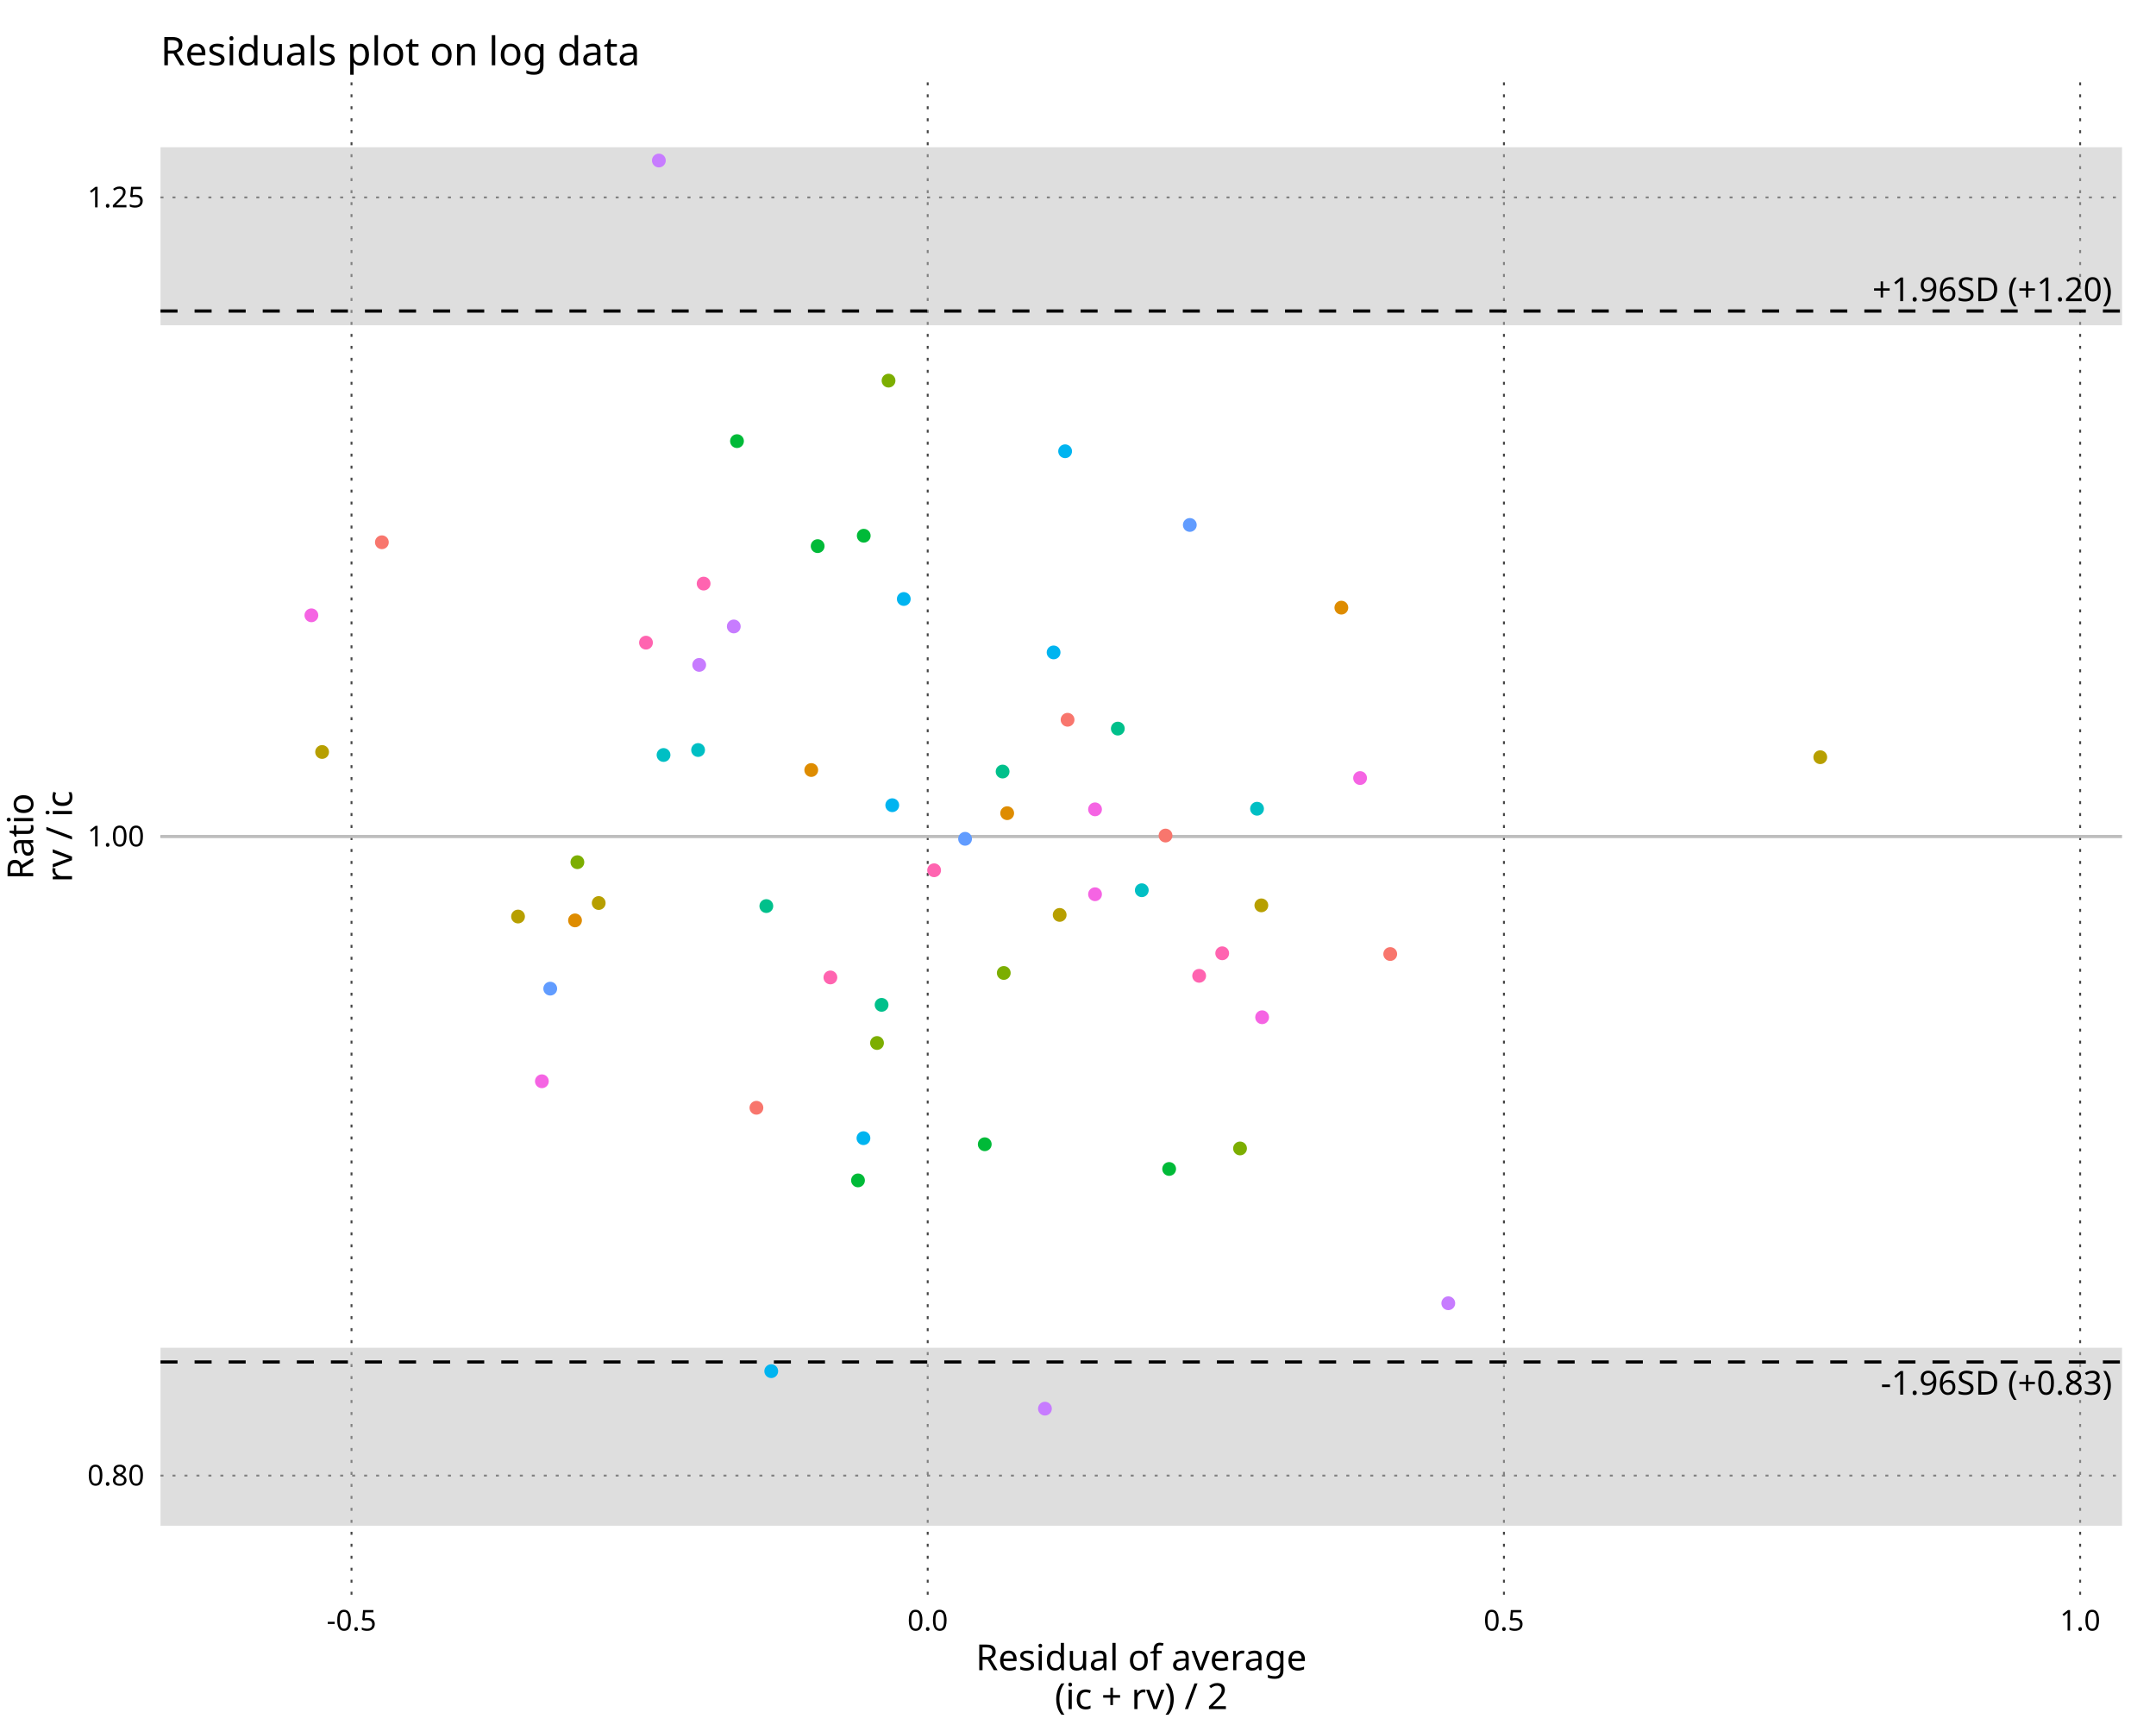
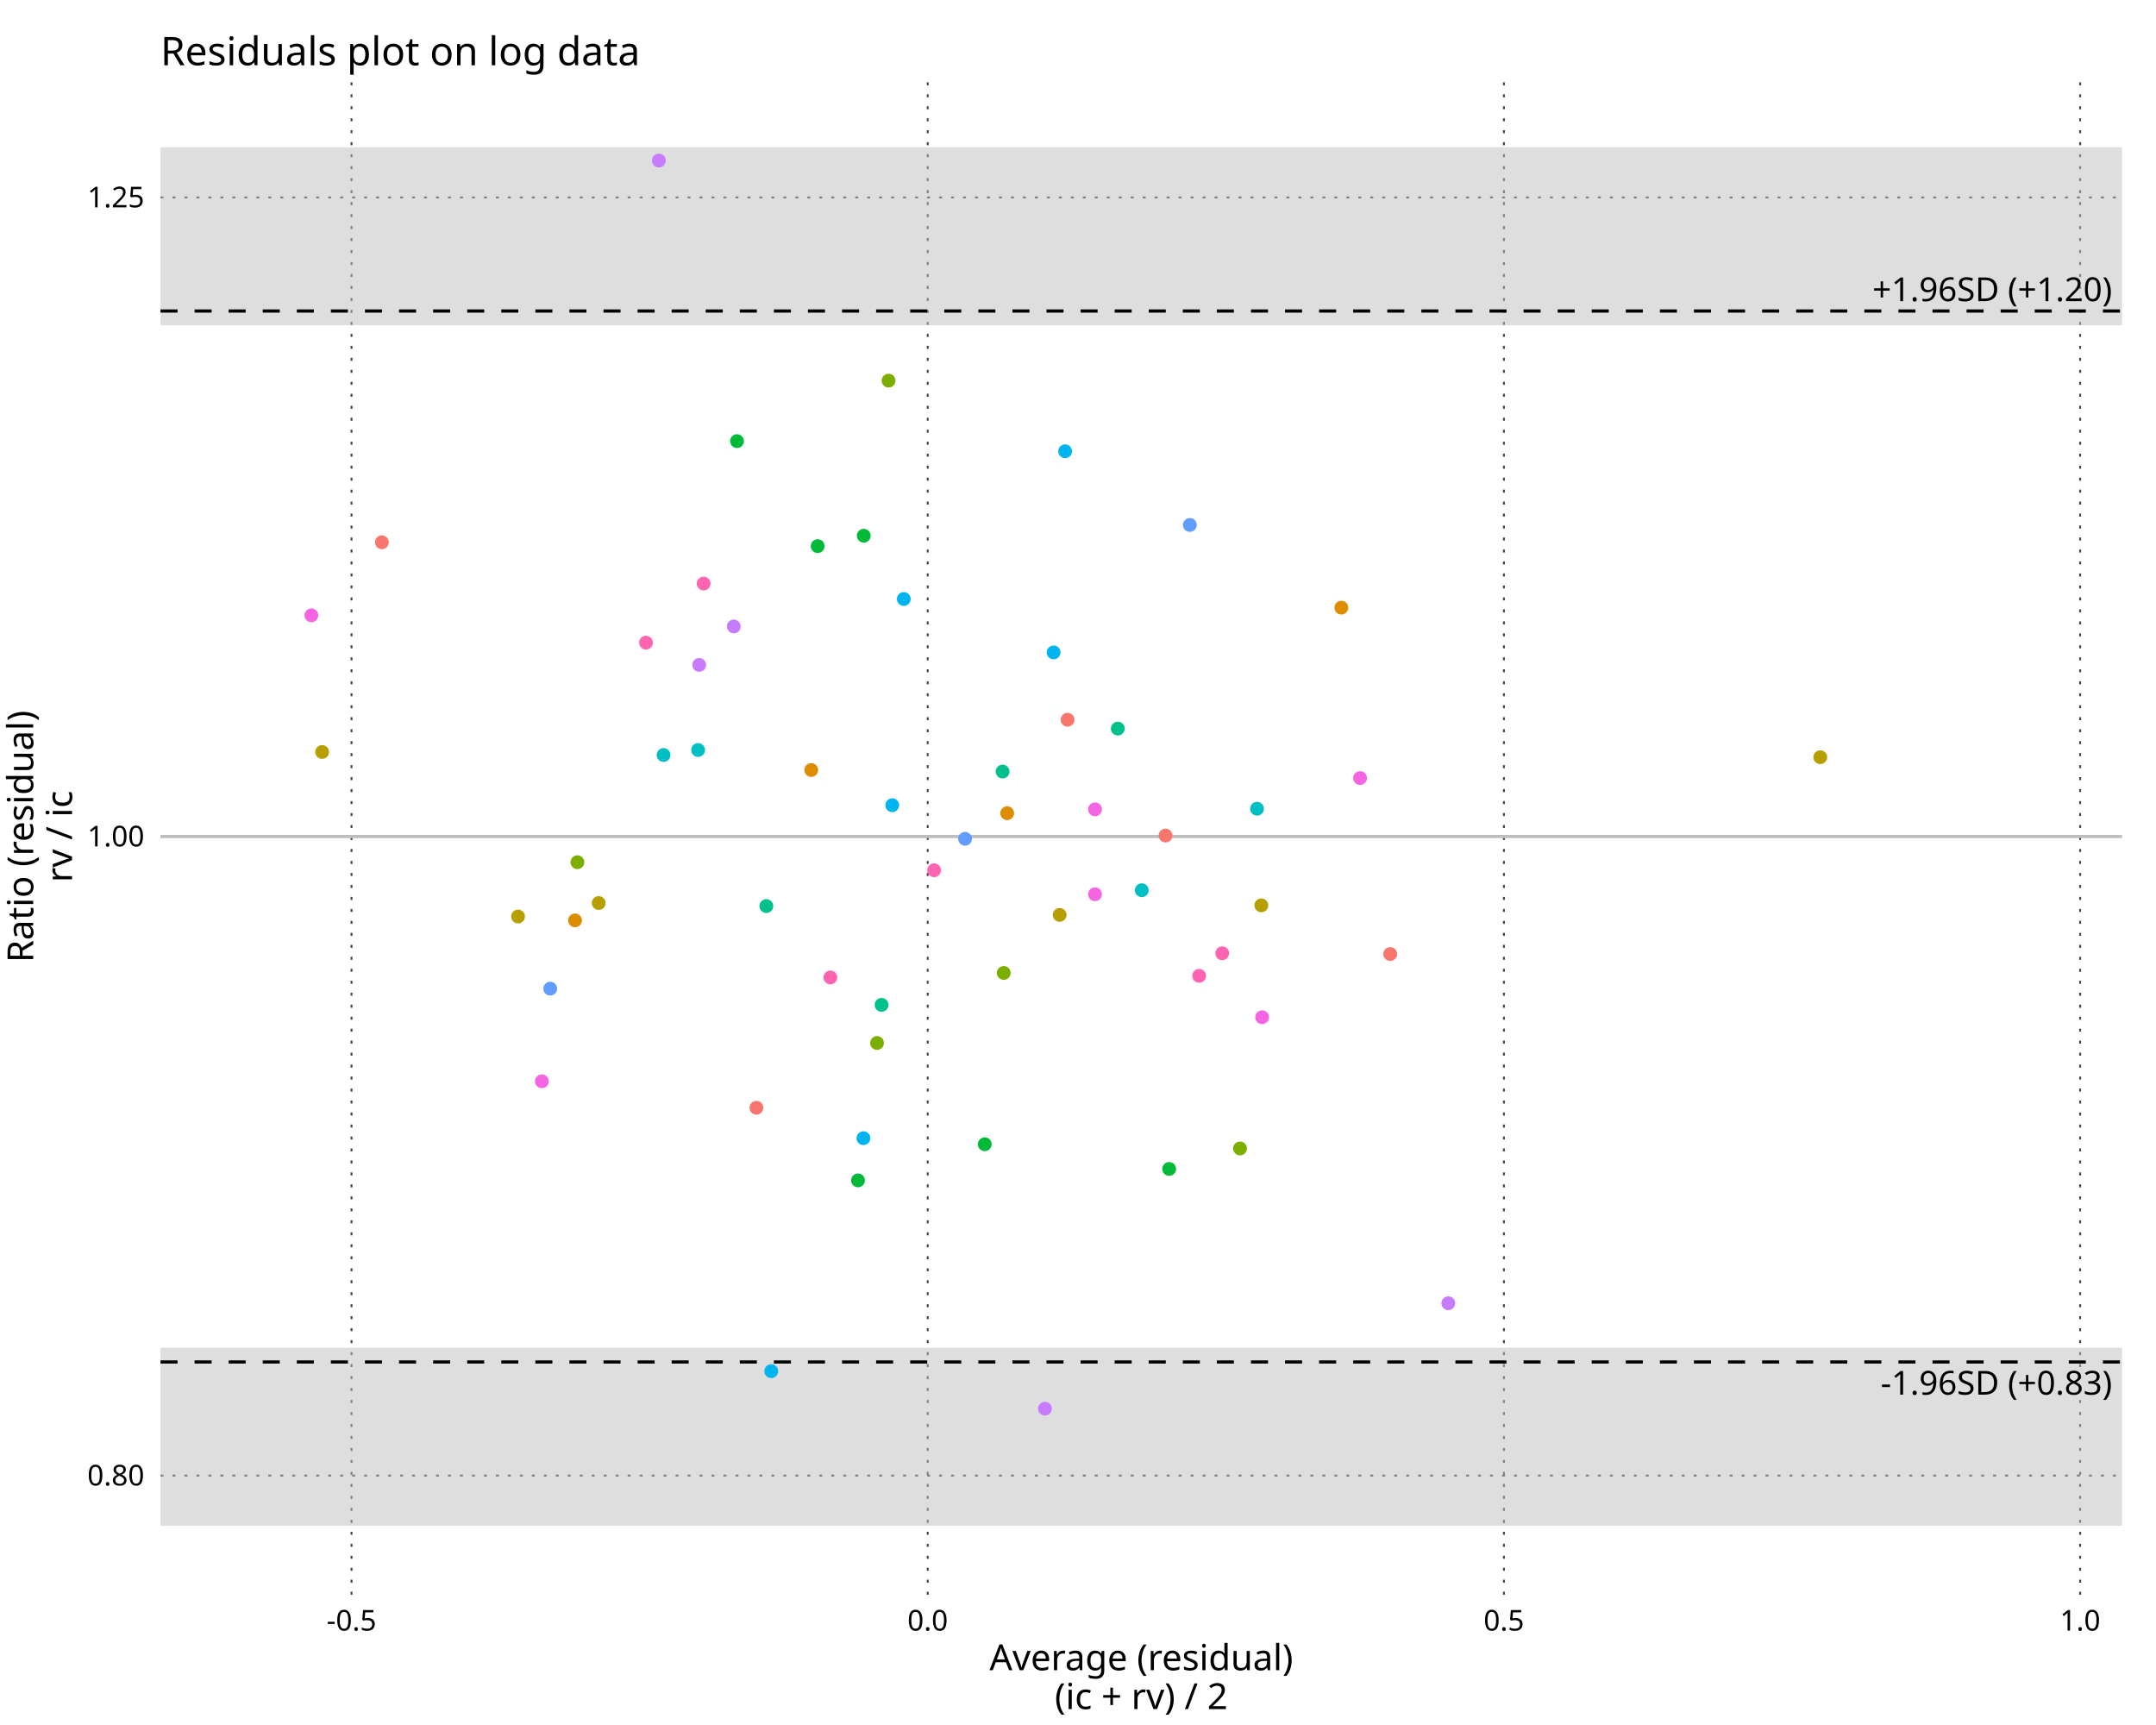
<svg xmlns="http://www.w3.org/2000/svg" class="svglite" data-engine-version="2.0" width="720.00pt" height="576.00pt" viewBox="0 0 720.00 576.00">
  <defs>
    <style type="text/css">
    .svglite line, .svglite polyline, .svglite polygon, .svglite path, .svglite rect, .svglite circle {
      fill: none;
      stroke: #000000;
      stroke-linecap: round;
      stroke-linejoin: round;
      stroke-miterlimit: 10.00;
    }
  </style>
  </defs>
  <rect width="100%" height="100%" style="stroke: none; fill: #FFFFFF;" />
  <defs>
    <clipPath id="cpMC4wMHw3MjAuMDB8MC4wMHw1NzYuMDA=">
      <rect x="0.00" y="0.00" width="720.00" height="576.00" />
    </clipPath>
  </defs>
  <g clip-path="url(#cpMC4wMHw3MjAuMDB8MC4wMHw1NzYuMDA=)">
    <polyline points="53.60,492.72 708.66,492.72 " style="stroke-width: 0.64; stroke: #454545; stroke-dasharray: 1.00,3.00; stroke-linecap: butt;" />
    <polyline points="53.60,279.32 708.66,279.32 " style="stroke-width: 0.64; stroke: #454545; stroke-dasharray: 1.00,3.00; stroke-linecap: butt;" />
    <polyline points="53.60,65.92 708.66,65.92 " style="stroke-width: 0.64; stroke: #454545; stroke-dasharray: 1.00,3.00; stroke-linecap: butt;" />
    <polyline points="117.39,532.49 117.39,26.15 " style="stroke-width: 0.64; stroke: #454545; stroke-dasharray: 1.00,3.00; stroke-linecap: butt;" />
    <polyline points="309.81,532.49 309.81,26.15 " style="stroke-width: 0.64; stroke: #454545; stroke-dasharray: 1.00,3.00; stroke-linecap: butt;" />
    <polyline points="502.24,532.49 502.24,26.15 " style="stroke-width: 0.64; stroke: #454545; stroke-dasharray: 1.00,3.00; stroke-linecap: butt;" />
    <polyline points="694.67,532.49 694.67,26.15 " style="stroke-width: 0.64; stroke: #454545; stroke-dasharray: 1.00,3.00; stroke-linecap: butt;" />
    <polyline points="53.60,279.32 60.49,279.32 67.39,279.32 74.28,279.32 81.18,279.32 88.08,279.32 94.97,279.32 101.87,279.32 108.76,279.32 115.66,279.32 122.55,279.32 129.45,279.32 136.34,279.32 143.24,279.32 150.13,279.32 157.03,279.32 163.92,279.32 170.82,279.32 177.72,279.32 184.61,279.32 191.51,279.32 198.40,279.32 205.30,279.32 212.19,279.32 219.09,279.32 225.98,279.32 232.88,279.32 239.77,279.32 246.67,279.32 253.56,279.32 260.46,279.32 267.36,279.32 274.25,279.32 281.15,279.32 288.04,279.32 294.94,279.32 301.83,279.32 308.73,279.32 315.62,279.32 322.52,279.32 329.41,279.32 336.31,279.32 343.21,279.32 350.10,279.32 357.00,279.32 363.89,279.32 370.79,279.32 377.68,279.32 384.58,279.32 391.47,279.32 398.37,279.32 405.26,279.32 412.16,279.32 419.05,279.32 425.95,279.32 432.85,279.32 439.74,279.32 446.64,279.32 453.53,279.32 460.43,279.32 467.32,279.32 474.22,279.32 481.11,279.32 488.01,279.32 494.90,279.32 501.80,279.32 508.69,279.32 515.59,279.32 522.49,279.32 529.38,279.32 536.28,279.32 543.17,279.32 550.07,279.32 556.96,279.32 563.86,279.32 570.75,279.32 577.65,279.32 584.54,279.32 591.44,279.32 598.33,279.32 605.23,279.32 612.13,279.32 619.02,279.32 625.92,279.32 632.81,279.32 639.71,279.32 646.60,279.32 653.50,279.32 660.39,279.32 667.29,279.32 674.18,279.32 681.08,279.32 687.98,279.32 694.87,279.32 701.77,279.32 708.66,279.32 " style="stroke-width: 1.07; stroke: #BEBEBE; stroke-linecap: butt;" />
    <polygon points="53.60,509.47 60.49,509.47 67.39,509.47 74.28,509.47 81.18,509.47 88.08,509.47 94.97,509.47 101.87,509.47 108.76,509.47 115.66,509.47 122.55,509.47 129.45,509.47 136.34,509.47 143.24,509.47 150.13,509.47 157.03,509.47 163.92,509.47 170.82,509.47 177.72,509.47 184.61,509.47 191.51,509.47 198.40,509.47 205.30,509.47 212.19,509.47 219.09,509.47 225.98,509.47 232.88,509.47 239.77,509.47 246.67,509.47 253.56,509.47 260.46,509.47 267.36,509.47 274.25,509.47 281.15,509.47 288.04,509.47 294.94,509.47 301.83,509.47 308.73,509.47 315.62,509.47 322.52,509.47 329.41,509.47 336.31,509.47 343.21,509.47 350.10,509.47 357.00,509.47 363.89,509.47 370.79,509.47 377.68,509.47 384.58,509.47 391.47,509.47 398.37,509.47 405.26,509.47 412.16,509.47 419.05,509.47 425.95,509.47 432.85,509.47 439.74,509.47 446.64,509.47 453.53,509.47 460.43,509.47 467.32,509.47 474.22,509.47 481.11,509.47 488.01,509.47 494.90,509.47 501.80,509.47 508.69,509.47 515.59,509.47 522.49,509.47 529.38,509.47 536.28,509.47 543.17,509.47 550.07,509.47 556.96,509.47 563.86,509.47 570.75,509.47 577.65,509.47 584.54,509.47 591.44,509.47 598.33,509.47 605.23,509.47 612.13,509.47 619.02,509.47 625.92,509.47 632.81,509.47 639.71,509.47 646.60,509.47 653.50,509.47 660.39,509.47 667.29,509.47 674.18,509.47 681.08,509.47 687.98,509.47 694.87,509.47 701.77,509.47 708.66,509.47 708.66,489.25 708.66,469.44 708.66,450.03 701.77,450.03 694.87,450.03 687.98,450.03 681.08,450.03 674.18,450.03 667.29,450.03 660.39,450.03 653.50,450.03 646.60,450.03 639.71,450.03 632.81,450.03 625.92,450.03 619.02,450.03 612.13,450.03 605.23,450.03 598.33,450.03 591.44,450.03 584.54,450.03 577.65,450.03 570.75,450.03 563.86,450.03 556.96,450.03 550.07,450.03 543.17,450.03 536.28,450.03 529.38,450.03 522.49,450.03 515.59,450.03 508.69,450.03 501.80,450.03 494.90,450.03 488.01,450.03 481.11,450.03 474.22,450.03 467.32,450.03 460.43,450.03 453.53,450.03 446.64,450.03 439.74,450.03 432.85,450.03 425.95,450.03 419.05,450.03 412.16,450.03 405.26,450.03 398.37,450.03 391.47,450.03 384.58,450.03 377.68,450.03 370.79,450.03 363.89,450.03 357.00,450.03 350.10,450.03 343.21,450.03 336.31,450.03 329.41,450.03 322.52,450.03 315.62,450.03 308.73,450.03 301.83,450.03 294.94,450.03 288.04,450.03 281.15,450.03 274.25,450.03 267.36,450.03 260.46,450.03 253.56,450.03 246.67,450.03 239.77,450.03 232.88,450.03 225.98,450.03 219.09,450.03 212.19,450.03 205.30,450.03 198.40,450.03 191.51,450.03 184.61,450.03 177.72,450.03 170.82,450.03 163.92,450.03 157.03,450.03 150.13,450.03 143.24,450.03 136.34,450.03 129.45,450.03 122.55,450.03 115.66,450.03 108.76,450.03 101.87,450.03 94.97,450.03 88.08,450.03 81.18,450.03 74.28,450.03 67.39,450.03 60.49,450.03 53.60,450.03 53.60,469.44 53.60,489.25 " style="stroke-width: 1.07; stroke: none; stroke-linecap: butt; stroke-linejoin: miter; fill: #BEBEBE; fill-opacity: 0.50;" />
    <polygon points="53.60,49.17 60.49,49.17 67.39,49.17 74.28,49.17 81.18,49.17 88.08,49.17 94.97,49.17 101.87,49.17 108.76,49.17 115.66,49.17 122.55,49.17 129.45,49.17 136.34,49.17 143.24,49.17 150.13,49.17 157.03,49.17 163.92,49.17 170.82,49.17 177.72,49.17 184.61,49.17 191.51,49.17 198.40,49.17 205.30,49.17 212.19,49.17 219.09,49.17 225.98,49.17 232.88,49.17 239.77,49.17 246.67,49.17 253.56,49.17 260.46,49.17 267.36,49.17 274.25,49.17 281.15,49.17 288.04,49.17 294.94,49.17 301.83,49.17 308.73,49.17 315.62,49.17 322.52,49.17 329.41,49.17 336.31,49.17 343.21,49.17 350.10,49.17 357.00,49.17 363.89,49.17 370.79,49.17 377.68,49.17 384.58,49.17 391.47,49.17 398.37,49.17 405.26,49.17 412.16,49.17 419.05,49.17 425.95,49.17 432.85,49.17 439.74,49.17 446.64,49.17 453.53,49.17 460.43,49.17 467.32,49.17 474.22,49.17 481.11,49.17 488.01,49.17 494.90,49.17 501.80,49.17 508.69,49.17 515.59,49.17 522.49,49.17 529.38,49.17 536.28,49.17 543.17,49.17 550.07,49.17 556.96,49.17 563.86,49.17 570.75,49.17 577.65,49.17 584.54,49.17 591.44,49.17 598.33,49.17 605.23,49.17 612.13,49.17 619.02,49.17 625.92,49.17 632.81,49.17 639.71,49.17 646.60,49.17 653.50,49.17 660.39,49.17 667.29,49.17 674.18,49.17 681.08,49.17 687.98,49.17 694.87,49.17 701.77,49.17 708.66,49.17 708.66,68.57 708.66,88.38 708.66,108.61 701.77,108.61 694.87,108.61 687.98,108.61 681.08,108.61 674.18,108.61 667.29,108.61 660.39,108.61 653.50,108.61 646.60,108.61 639.71,108.61 632.81,108.61 625.92,108.61 619.02,108.61 612.13,108.61 605.23,108.61 598.33,108.61 591.44,108.61 584.54,108.61 577.65,108.61 570.75,108.61 563.86,108.61 556.96,108.61 550.07,108.61 543.17,108.61 536.28,108.61 529.38,108.61 522.49,108.61 515.59,108.61 508.69,108.61 501.80,108.61 494.90,108.61 488.01,108.61 481.11,108.61 474.22,108.61 467.32,108.61 460.43,108.61 453.53,108.61 446.64,108.61 439.74,108.61 432.85,108.61 425.95,108.61 419.05,108.61 412.16,108.61 405.26,108.61 398.37,108.61 391.47,108.61 384.58,108.61 377.68,108.61 370.79,108.61 363.89,108.61 357.00,108.61 350.10,108.61 343.21,108.61 336.31,108.61 329.41,108.61 322.52,108.61 315.62,108.61 308.73,108.61 301.83,108.61 294.94,108.61 288.04,108.61 281.15,108.61 274.25,108.61 267.36,108.61 260.46,108.61 253.56,108.61 246.67,108.61 239.77,108.61 232.88,108.61 225.98,108.61 219.09,108.61 212.19,108.61 205.30,108.61 198.40,108.61 191.51,108.61 184.61,108.61 177.72,108.61 170.82,108.61 163.92,108.61 157.03,108.61 150.13,108.61 143.24,108.61 136.34,108.61 129.45,108.61 122.55,108.61 115.66,108.61 108.76,108.61 101.87,108.61 94.97,108.61 88.08,108.61 81.18,108.61 74.28,108.61 67.39,108.61 60.49,108.61 53.60,108.61 53.60,88.38 53.60,68.57 " style="stroke-width: 1.07; stroke: none; stroke-linecap: butt; stroke-linejoin: miter; fill: #BEBEBE; fill-opacity: 0.50;" />
    <polyline points="53.60,454.78 60.49,454.78 67.39,454.78 74.28,454.78 81.18,454.78 88.08,454.78 94.97,454.78 101.87,454.78 108.76,454.78 115.66,454.78 122.55,454.78 129.45,454.78 136.34,454.78 143.24,454.78 150.13,454.78 157.03,454.78 163.92,454.78 170.82,454.78 177.72,454.78 184.61,454.78 191.51,454.78 198.40,454.78 205.30,454.78 212.19,454.78 219.09,454.78 225.98,454.78 232.88,454.78 239.77,454.78 246.67,454.78 253.56,454.78 260.46,454.78 267.36,454.78 274.25,454.78 281.15,454.78 288.04,454.78 294.94,454.78 301.83,454.78 308.73,454.78 315.62,454.78 322.52,454.78 329.41,454.78 336.31,454.78 343.21,454.78 350.10,454.78 357.00,454.78 363.89,454.78 370.79,454.78 377.68,454.78 384.58,454.78 391.47,454.78 398.37,454.78 405.26,454.78 412.16,454.78 419.05,454.78 425.95,454.78 432.85,454.78 439.74,454.78 446.64,454.78 453.53,454.78 460.43,454.78 467.32,454.78 474.22,454.78 481.11,454.78 488.01,454.78 494.90,454.78 501.80,454.78 508.69,454.78 515.59,454.78 522.49,454.78 529.38,454.78 536.28,454.78 543.17,454.78 550.07,454.78 556.96,454.78 563.86,454.78 570.75,454.78 577.65,454.78 584.54,454.78 591.44,454.78 598.33,454.78 605.23,454.78 612.13,454.78 619.02,454.78 625.92,454.78 632.81,454.78 639.71,454.78 646.60,454.78 653.50,454.78 660.39,454.78 667.29,454.78 674.18,454.78 681.08,454.78 687.98,454.78 694.87,454.78 701.77,454.78 708.66,454.78 " style="stroke-width: 1.07; stroke-dasharray: 5.69,5.69; stroke-linecap: butt;" />
    <polyline points="53.60,103.86 60.49,103.86 67.39,103.86 74.28,103.86 81.18,103.86 88.08,103.86 94.97,103.86 101.87,103.86 108.76,103.86 115.66,103.86 122.55,103.86 129.45,103.86 136.34,103.86 143.24,103.86 150.13,103.86 157.03,103.86 163.92,103.86 170.82,103.86 177.72,103.86 184.61,103.86 191.51,103.86 198.40,103.86 205.30,103.86 212.19,103.86 219.09,103.86 225.98,103.86 232.88,103.86 239.77,103.86 246.67,103.86 253.56,103.86 260.46,103.86 267.36,103.86 274.25,103.86 281.15,103.86 288.04,103.86 294.94,103.86 301.83,103.86 308.73,103.86 315.62,103.86 322.52,103.86 329.41,103.86 336.31,103.86 343.21,103.86 350.10,103.86 357.00,103.86 363.89,103.86 370.79,103.86 377.68,103.86 384.58,103.86 391.47,103.86 398.37,103.86 405.26,103.86 412.16,103.86 419.05,103.86 425.95,103.86 432.85,103.86 439.74,103.86 446.64,103.86 453.53,103.86 460.43,103.86 467.32,103.86 474.22,103.86 481.11,103.86 488.01,103.86 494.90,103.86 501.80,103.86 508.69,103.86 515.59,103.86 522.49,103.86 529.38,103.86 536.28,103.86 543.17,103.86 550.07,103.86 556.96,103.86 563.86,103.86 570.75,103.86 577.65,103.86 584.54,103.86 591.44,103.86 598.33,103.86 605.23,103.86 612.13,103.86 619.02,103.86 625.92,103.86 632.81,103.86 639.71,103.86 646.60,103.86 653.50,103.86 660.39,103.86 667.29,103.86 674.18,103.86 681.08,103.86 687.98,103.86 694.87,103.86 701.77,103.86 708.66,103.86 " style="stroke-width: 1.07; stroke-dasharray: 5.69,5.69; stroke-linecap: butt;" />
    <circle cx="389.23" cy="279.00" r="1.95" style="stroke-width: 0.71; stroke: #F8766D; fill: #F8766D;" />
    <circle cx="127.53" cy="181.07" r="1.95" style="stroke-width: 0.71; stroke: #F8766D; fill: #F8766D;" />
    <circle cx="464.27" cy="318.56" r="1.95" style="stroke-width: 0.71; stroke: #F8766D; fill: #F8766D;" />
    <circle cx="252.61" cy="369.90" r="1.95" style="stroke-width: 0.71; stroke: #F8766D; fill: #F8766D;" />
    <circle cx="356.52" cy="240.34" r="1.95" style="stroke-width: 0.71; stroke: #F8766D; fill: #F8766D;" />
    <circle cx="192.03" cy="307.33" r="1.95" style="stroke-width: 0.71; stroke: #DE8C00; fill: #DE8C00;" />
    <circle cx="447.95" cy="202.90" r="1.95" style="stroke-width: 0.71; stroke: #DE8C00; fill: #DE8C00;" />
    <circle cx="336.35" cy="271.53" r="1.95" style="stroke-width: 0.71; stroke: #DE8C00; fill: #DE8C00;" />
    <circle cx="270.92" cy="257.12" r="1.95" style="stroke-width: 0.71; stroke: #DE8C00; fill: #DE8C00;" />
    <circle cx="107.57" cy="251.10" r="1.95" style="stroke-width: 0.71; stroke: #B79F00; fill: #B79F00;" />
    <circle cx="353.88" cy="305.50" r="1.95" style="stroke-width: 0.71; stroke: #B79F00; fill: #B79F00;" />
    <circle cx="199.94" cy="301.53" r="1.95" style="stroke-width: 0.71; stroke: #B79F00; fill: #B79F00;" />
    <circle cx="173.00" cy="306.04" r="1.95" style="stroke-width: 0.71; stroke: #B79F00; fill: #B79F00;" />
    <circle cx="607.88" cy="252.84" r="1.95" style="stroke-width: 0.71; stroke: #B79F00; fill: #B79F00;" />
    <circle cx="421.23" cy="302.31" r="1.95" style="stroke-width: 0.71; stroke: #B79F00; fill: #B79F00;" />
    <circle cx="296.73" cy="127.10" r="1.95" style="stroke-width: 0.71; stroke: #7CAE00; fill: #7CAE00;" />
    <circle cx="192.82" cy="287.90" r="1.95" style="stroke-width: 0.71; stroke: #7CAE00; fill: #7CAE00;" />
    <circle cx="292.88" cy="348.27" r="1.95" style="stroke-width: 0.71; stroke: #7CAE00; fill: #7CAE00;" />
    <circle cx="335.21" cy="324.88" r="1.95" style="stroke-width: 0.71; stroke: #7CAE00; fill: #7CAE00;" />
    <circle cx="414.11" cy="383.48" r="1.95" style="stroke-width: 0.71; stroke: #7CAE00; fill: #7CAE00;" />
    <circle cx="390.44" cy="390.33" r="1.95" style="stroke-width: 0.71; stroke: #00BA38; fill: #00BA38;" />
    <circle cx="328.86" cy="382.08" r="1.95" style="stroke-width: 0.71; stroke: #00BA38; fill: #00BA38;" />
    <circle cx="286.53" cy="394.15" r="1.95" style="stroke-width: 0.71; stroke: #00BA38; fill: #00BA38;" />
    <circle cx="288.45" cy="178.89" r="1.95" style="stroke-width: 0.71; stroke: #00BA38; fill: #00BA38;" />
    <circle cx="246.12" cy="147.30" r="1.95" style="stroke-width: 0.71; stroke: #00BA38; fill: #00BA38;" />
    <circle cx="273.06" cy="182.36" r="1.95" style="stroke-width: 0.71; stroke: #00BA38; fill: #00BA38;" />
    <circle cx="294.41" cy="335.53" r="1.95" style="stroke-width: 0.71; stroke: #00C08B; fill: #00C08B;" />
    <circle cx="373.30" cy="243.29" r="1.95" style="stroke-width: 0.71; stroke: #00C08B; fill: #00C08B;" />
    <circle cx="255.92" cy="302.55" r="1.95" style="stroke-width: 0.71; stroke: #00C08B; fill: #00C08B;" />
    <circle cx="334.82" cy="257.63" r="1.95" style="stroke-width: 0.71; stroke: #00C08B; fill: #00C08B;" />
    <circle cx="419.79" cy="270.05" r="1.95" style="stroke-width: 0.71; stroke: #00BFC4; fill: #00BFC4;" />
    <circle cx="233.13" cy="250.44" r="1.95" style="stroke-width: 0.71; stroke: #00BFC4; fill: #00BFC4;" />
    <circle cx="221.59" cy="252.10" r="1.95" style="stroke-width: 0.71; stroke: #00BFC4; fill: #00BFC4;" />
    <circle cx="381.30" cy="297.26" r="1.95" style="stroke-width: 0.71; stroke: #00BFC4; fill: #00BFC4;" />
    <circle cx="257.56" cy="457.85" r="1.95" style="stroke-width: 0.71; stroke: #00B4F0; fill: #00B4F0;" />
    <circle cx="288.35" cy="380.05" r="1.95" style="stroke-width: 0.71; stroke: #00B4F0; fill: #00B4F0;" />
    <circle cx="297.97" cy="268.87" r="1.95" style="stroke-width: 0.71; stroke: #00B4F0; fill: #00B4F0;" />
    <circle cx="301.82" cy="200.01" r="1.95" style="stroke-width: 0.71; stroke: #00B4F0; fill: #00B4F0;" />
    <circle cx="351.85" cy="217.85" r="1.95" style="stroke-width: 0.71; stroke: #00B4F0; fill: #00B4F0;" />
    <circle cx="355.70" cy="150.68" r="1.95" style="stroke-width: 0.71; stroke: #00B4F0; fill: #00B4F0;" />
    <circle cx="322.29" cy="280.09" r="1.95" style="stroke-width: 0.71; stroke: #619CFF; fill: #619CFF;" />
    <circle cx="397.34" cy="175.29" r="1.95" style="stroke-width: 0.71; stroke: #619CFF; fill: #619CFF;" />
    <circle cx="183.75" cy="330.12" r="1.95" style="stroke-width: 0.71; stroke: #619CFF; fill: #619CFF;" />
    <circle cx="348.96" cy="470.37" r="1.95" style="stroke-width: 0.71; stroke: #C77CFF; fill: #C77CFF;" />
    <circle cx="483.66" cy="435.17" r="1.95" style="stroke-width: 0.71; stroke: #C77CFF; fill: #C77CFF;" />
    <circle cx="220.03" cy="53.60" r="1.95" style="stroke-width: 0.71; stroke: #C77CFF; fill: #C77CFF;" />
    <circle cx="233.50" cy="222.02" r="1.95" style="stroke-width: 0.71; stroke: #C77CFF; fill: #C77CFF;" />
    <circle cx="245.05" cy="209.18" r="1.95" style="stroke-width: 0.71; stroke: #C77CFF; fill: #C77CFF;" />
    <circle cx="454.20" cy="259.80" r="1.95" style="stroke-width: 0.71; stroke: #F564E3; fill: #F564E3;" />
    <circle cx="103.99" cy="205.46" r="1.95" style="stroke-width: 0.71; stroke: #F564E3; fill: #F564E3;" />
    <circle cx="365.69" cy="270.25" r="1.95" style="stroke-width: 0.71; stroke: #F564E3; fill: #F564E3;" />
    <circle cx="365.69" cy="298.60" r="1.95" style="stroke-width: 0.71; stroke: #F564E3; fill: #F564E3;" />
    <circle cx="421.49" cy="339.67" r="1.95" style="stroke-width: 0.71; stroke: #F564E3; fill: #F564E3;" />
    <circle cx="180.96" cy="361.05" r="1.95" style="stroke-width: 0.71; stroke: #F564E3; fill: #F564E3;" />
    <circle cx="400.46" cy="325.84" r="1.95" style="stroke-width: 0.71; stroke: #FF64B0; fill: #FF64B0;" />
    <circle cx="277.31" cy="326.38" r="1.95" style="stroke-width: 0.71; stroke: #FF64B0; fill: #FF64B0;" />
    <circle cx="234.98" cy="194.87" r="1.95" style="stroke-width: 0.71; stroke: #FF64B0; fill: #FF64B0;" />
    <circle cx="215.73" cy="214.59" r="1.95" style="stroke-width: 0.71; stroke: #FF64B0; fill: #FF64B0;" />
    <circle cx="311.95" cy="290.59" r="1.95" style="stroke-width: 0.71; stroke: #FF64B0; fill: #FF64B0;" />
    <circle cx="408.16" cy="318.31" r="1.95" style="stroke-width: 0.71; stroke: #FF64B0; fill: #FF64B0;" />
    <polygon points="625.16,469.00 706.67,469.00 706.59,469.00 706.91,468.99 707.23,468.92 707.53,468.81 707.80,468.65 708.05,468.45 708.26,468.21 708.43,467.94 708.56,467.64 708.64,467.33 708.66,467.01 708.66,467.01 708.66,456.77 708.66,456.77 708.64,456.45 708.56,456.14 708.43,455.84 708.26,455.57 708.05,455.33 707.80,455.13 707.53,454.97 707.23,454.86 706.91,454.79 706.67,454.78 625.16,454.78 625.40,454.79 625.08,454.78 624.76,454.82 624.46,454.91 624.17,455.05 623.91,455.23 623.67,455.45 623.48,455.70 623.33,455.99 623.23,456.29 623.18,456.61 623.17,456.77 623.17,467.01 623.18,466.85 623.18,467.17 623.23,467.49 623.33,467.79 623.48,468.08 623.67,468.33 623.91,468.55 624.17,468.73 624.46,468.87 624.76,468.96 625.08,469.00 " style="stroke-width: nan; stroke: none; fill: none;" />
    <text x="705.35" y="465.69" text-anchor="end" style="font-size: 11.04px; font-family: sans;" textLength="78.86px" lengthAdjust="spacingAndGlyphs">-1.96SD (+0.83)</text>
    <polygon points="622.39,103.86 706.67,103.86 706.59,103.86 706.91,103.85 707.23,103.78 707.53,103.67 707.80,103.51 708.05,103.31 708.26,103.07 708.43,102.80 708.56,102.50 708.64,102.19 708.66,101.87 708.66,101.87 708.66,91.63 708.66,91.63 708.64,91.31 708.56,91.00 708.43,90.70 708.26,90.43 708.05,90.19 707.80,89.99 707.53,89.83 707.23,89.72 706.91,89.65 706.67,89.64 622.39,89.64 622.63,89.65 622.31,89.64 621.99,89.68 621.68,89.77 621.39,89.91 621.13,90.09 620.90,90.31 620.71,90.56 620.56,90.85 620.46,91.15 620.41,91.47 620.40,91.63 620.40,101.87 620.41,101.71 620.41,102.03 620.46,102.35 620.56,102.65 620.71,102.94 620.90,103.19 621.13,103.41 621.39,103.59 621.68,103.73 621.99,103.82 622.31,103.86 " style="stroke-width: nan; stroke: none; fill: none;" />
    <text x="705.35" y="100.55" text-anchor="end" style="font-size: 11.04px; font-family: sans;" textLength="81.64px" lengthAdjust="spacingAndGlyphs">+1.96SD (+1.20)</text>
    <text x="48.22" y="496.02" text-anchor="end" style="font-size: 9.60px; font-family: sans;" textLength="18.69px" lengthAdjust="spacingAndGlyphs">0.80</text>
    <text x="48.22" y="282.62" text-anchor="end" style="font-size: 9.60px; font-family: sans;" textLength="18.69px" lengthAdjust="spacingAndGlyphs">1.00</text>
    <text x="48.22" y="69.23" text-anchor="end" style="font-size: 9.60px; font-family: sans;" textLength="18.69px" lengthAdjust="spacingAndGlyphs">1.25</text>
    <text x="117.39" y="544.47" text-anchor="middle" style="font-size: 9.60px; font-family: sans;" textLength="16.54px" lengthAdjust="spacingAndGlyphs">-0.5</text>
    <text x="309.81" y="544.47" text-anchor="middle" style="font-size: 9.60px; font-family: sans;" textLength="13.35px" lengthAdjust="spacingAndGlyphs">0.0</text>
    <text x="502.24" y="544.47" text-anchor="middle" style="font-size: 9.60px; font-family: sans;" textLength="13.35px" lengthAdjust="spacingAndGlyphs">0.5</text>
    <text x="694.67" y="544.47" text-anchor="middle" style="font-size: 9.60px; font-family: sans;" textLength="13.35px" lengthAdjust="spacingAndGlyphs">1.0</text>
-     <text x="381.13" y="557.71" text-anchor="middle" style="font-size: 12.00px; font-family: sans;" textLength="106.75px" lengthAdjust="spacingAndGlyphs">Residual of average</text>
+     <text x="381.13" y="557.71" text-anchor="middle" style="font-size: 12.00px; font-family: sans;" textLength="98.06px" lengthAdjust="spacingAndGlyphs">Average (residual)</text>
    <text x="381.13" y="570.67" text-anchor="middle" style="font-size: 12.00px; font-family: sans;" textLength="57.02px" lengthAdjust="spacingAndGlyphs">(ic + rv) / 2</text>
-     <text transform="translate(11.09,279.32) rotate(-90)" text-anchor="middle" style="font-size: 12.00px; font-family: sans;" textLength="28.02px" lengthAdjust="spacingAndGlyphs">Ratio</text>
+     <text transform="translate(11.09,279.32) rotate(-90)" text-anchor="middle" style="font-size: 12.00px; font-family: sans;" textLength="81.37px" lengthAdjust="spacingAndGlyphs">Ratio (residual)</text>
    <text transform="translate(24.05,279.32) rotate(-90)" text-anchor="middle" style="font-size: 12.00px; font-family: sans;" textLength="28.67px" lengthAdjust="spacingAndGlyphs">rv / ic</text>
    <text x="53.60" y="21.79" style="font-size: 13.20px; font-family: sans;" textLength="151.91px" lengthAdjust="spacingAndGlyphs">Residuals plot on log data</text>
  </g>
</svg>
